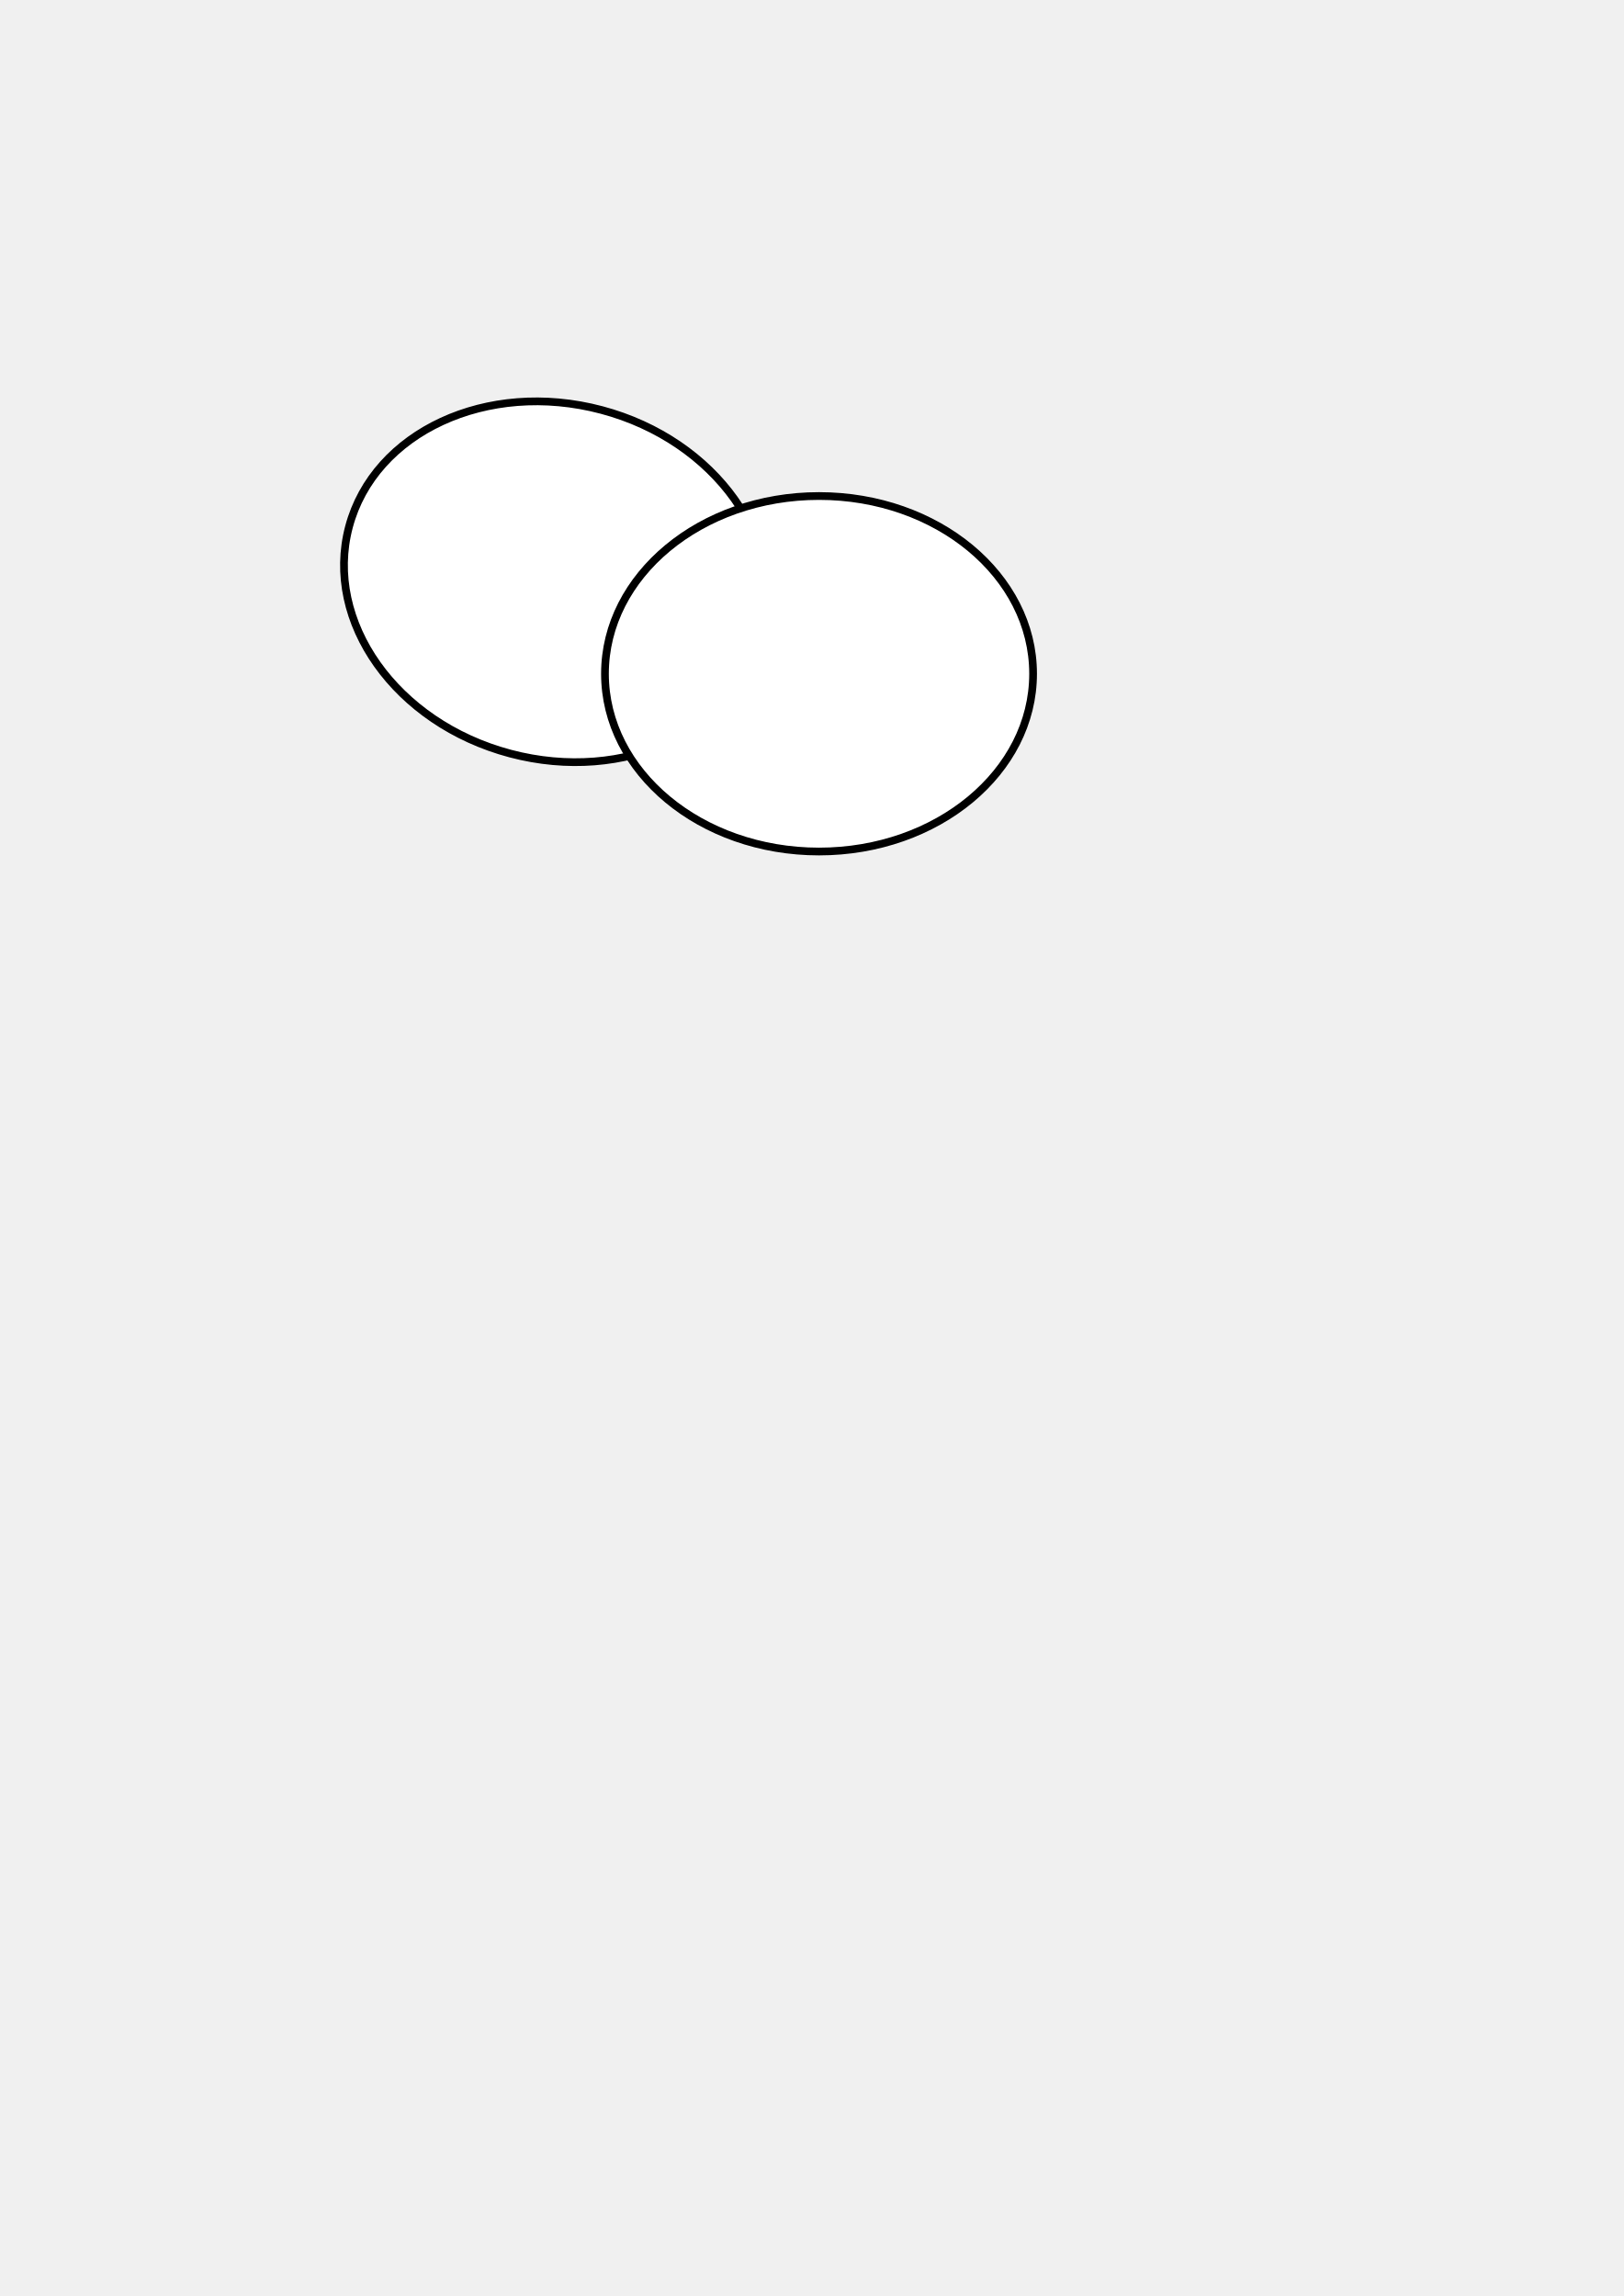
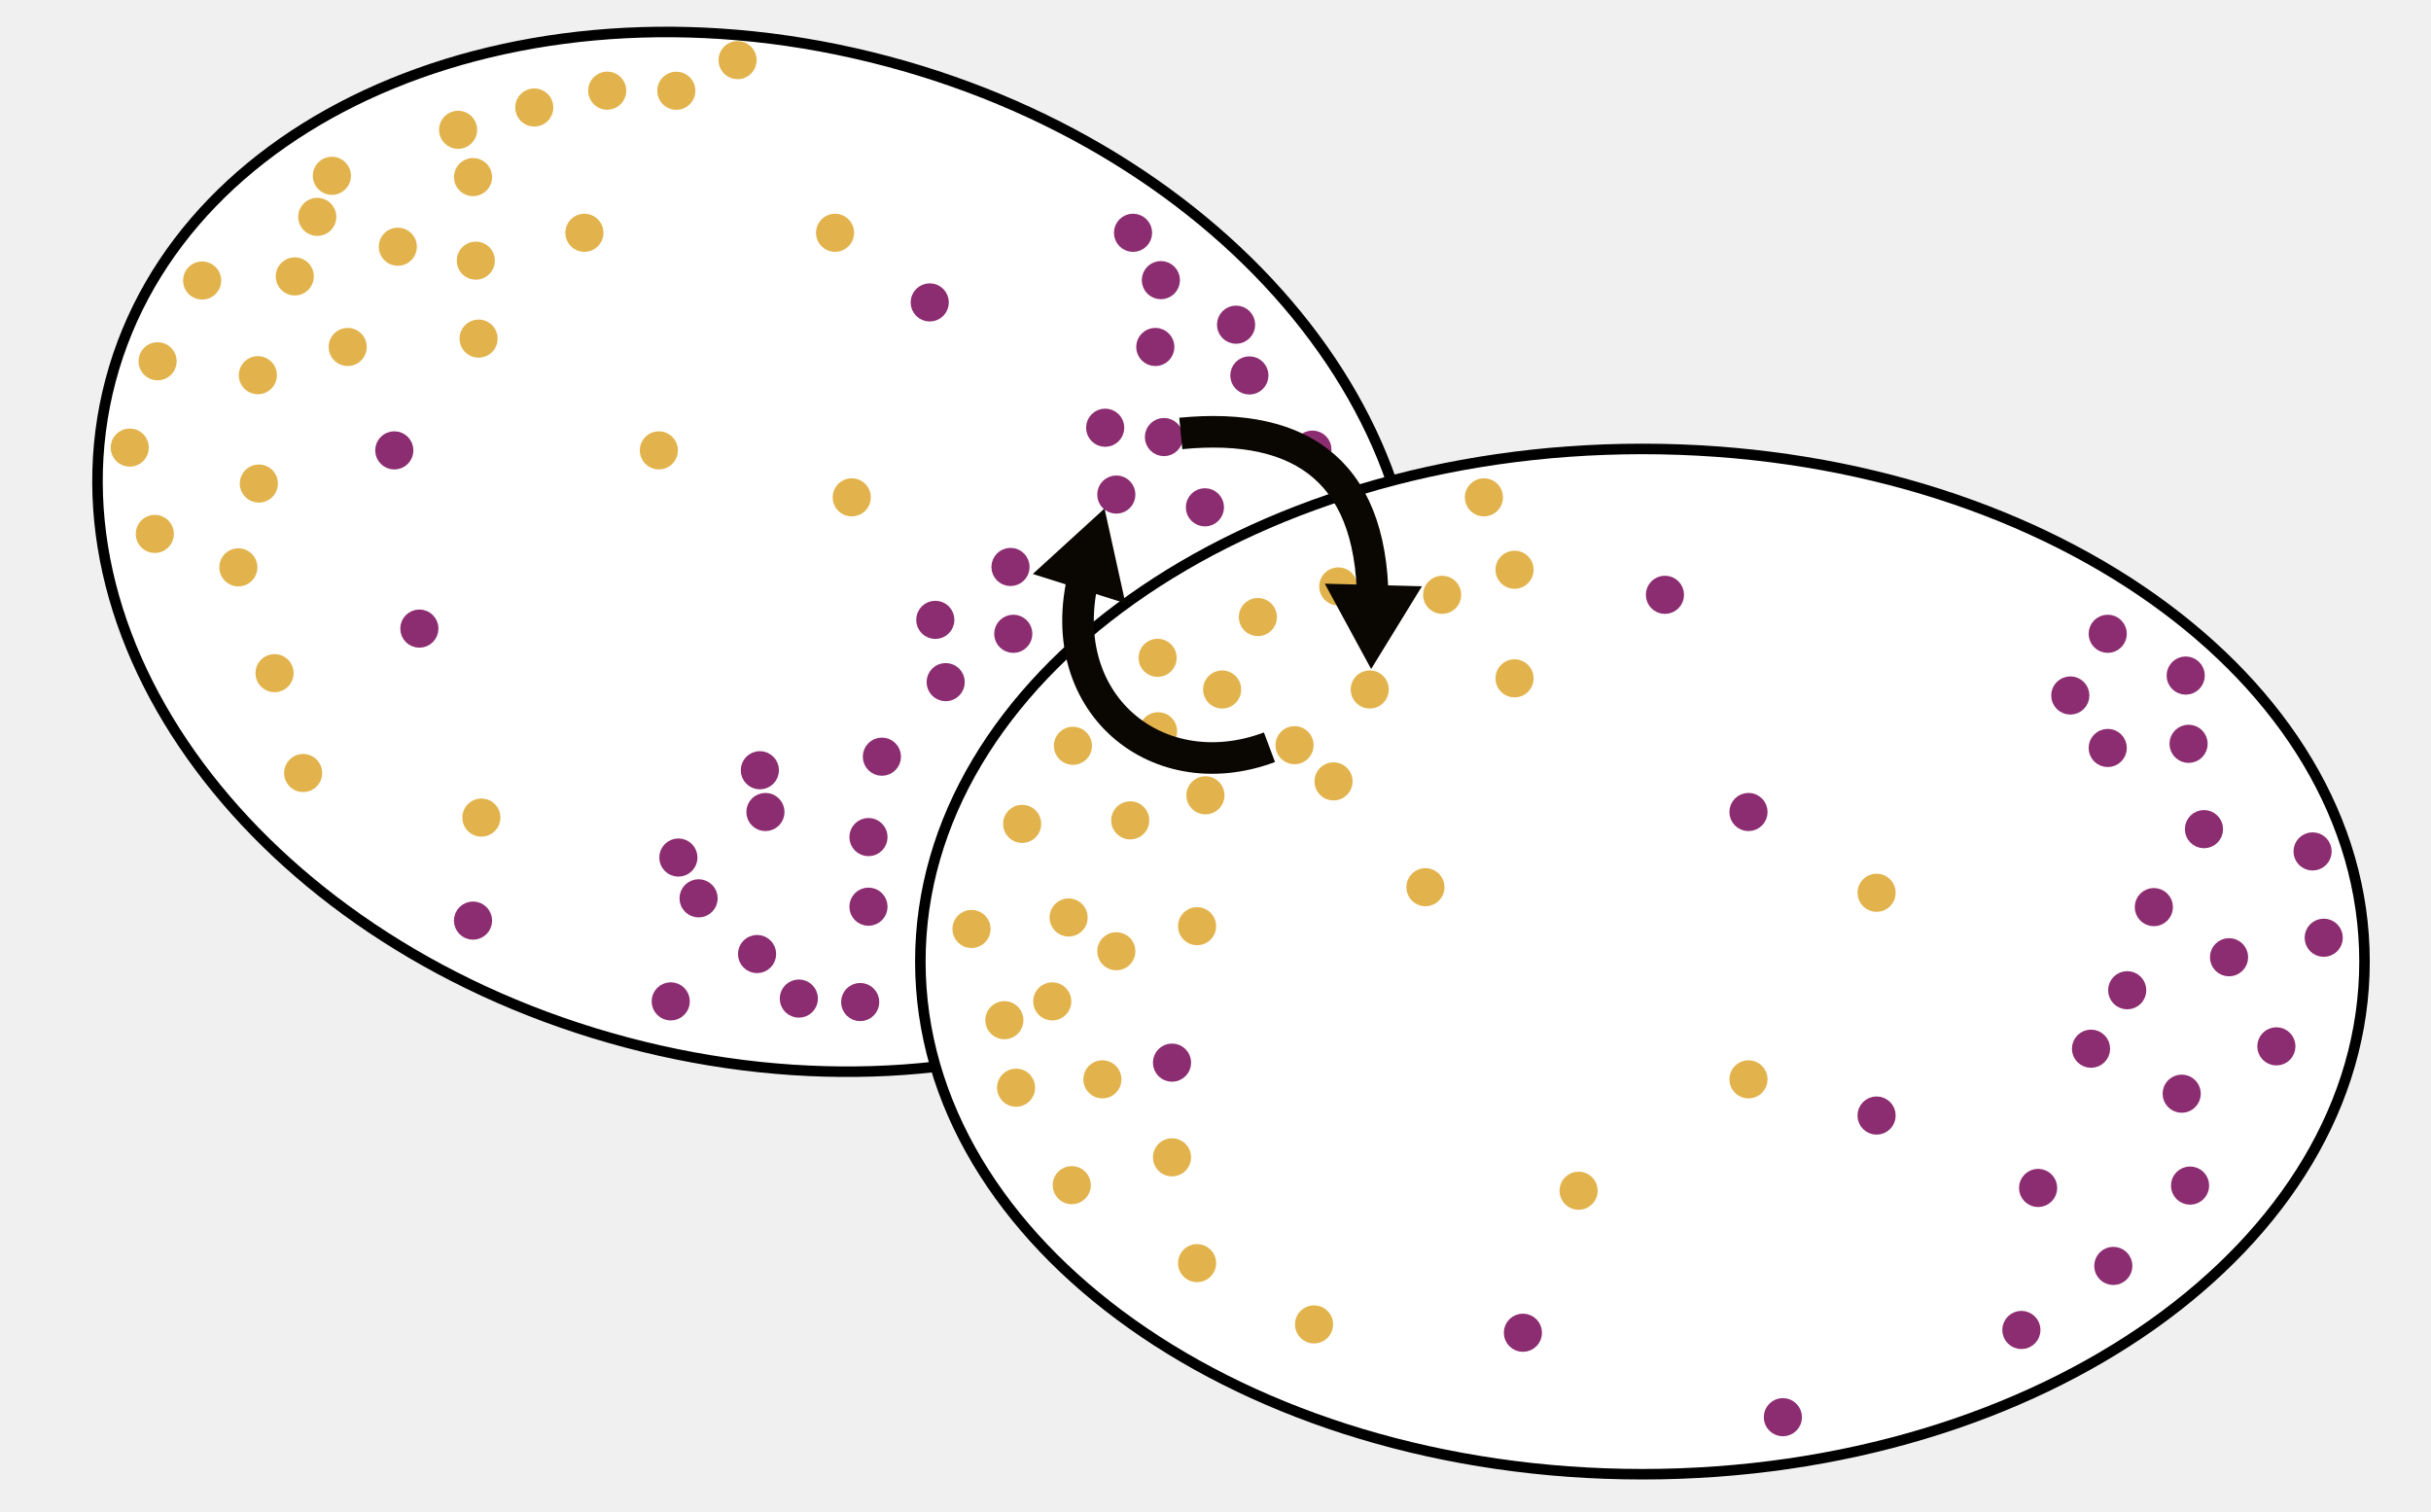
- <svg xmlns="http://www.w3.org/2000/svg" width="210mm" height="297mm" viewBox="0 0 210 297" version="1.1" id="svg1">
-   <defs id="defs1" />
-   <g id="layer1">
-     <ellipse style="fill:#ffffff;fill-opacity:1;stroke:#000000;stroke-width:1" id="path1-8" cx="88.804" cy="54.276" rx="27.686" ry="22.993" transform="rotate(14.87518)" />
-     <ellipse style="fill:#ffffff;fill-opacity:1;stroke:#000000;stroke-width:1" id="path1-8-9" cx="105.928" cy="87.156" rx="27.686" ry="22.993" />
+ <svg xmlns="http://www.w3.org/2000/svg" width="230.965mm" height="143.614mm" viewBox="0 0 230.965 143.614" version="1.1" id="svg1" xml:space="preserve">
+   <defs id="defs1">
+     <marker style="overflow:visible" id="Triangle" refX="0" refY="0" orient="auto-start-reverse" markerWidth="0.5" markerHeight="0.5" viewBox="0 0 1 1" preserveAspectRatio="xMidYMid">
+       <path transform="scale(0.5)" style="fill:context-stroke;fill-rule:evenodd;stroke:context-stroke;stroke-width:1pt" d="M 5.77,0 -2.88,5 V -5 Z" id="path135" />
+     </marker>
+     <marker style="overflow:visible" id="Triangle-2" refX="0" refY="0" orient="auto-start-reverse" markerWidth="0.5" markerHeight="0.5" viewBox="0 0 1 1" preserveAspectRatio="xMidYMid">
+       <path transform="scale(0.5)" style="fill:context-stroke;fill-rule:evenodd;stroke:context-stroke;stroke-width:1pt" d="M 5.77,0 -2.88,5 V -5 Z" id="path135-9" />
+     </marker>
+   </defs>
+   <g id="layer2" transform="translate(0,-22.82216)">
+     <ellipse style="fill:#ffffff;fill-opacity:1;stroke:#000000;stroke-width:1" id="path1-8" cx="88.804" cy="54.276" rx="63.512" ry="48.228" transform="rotate(14.87518)" />
+     <ellipse style="fill:#ffffff;fill-opacity:1;stroke:#000000;stroke-width:1" id="path1-8-9" cx="156.044" cy="114.185" rx="68.604" ry="48.708" />
+   </g>
+   <g id="layer1" transform="translate(0,-22.82216)">
+     <circle style="fill:#8c2d71;fill-opacity:1;stroke:#8c2d71;stroke-width:1;stroke-opacity:1" id="path1" cx="207.933" cy="93.494" r="1.314" />
+     <circle style="fill:#8c2d71;fill-opacity:1;stroke:#8c2d71;stroke-width:1;stroke-opacity:1" id="path1-3" cx="219.715" cy="103.719" r="1.314" />
+     <circle style="fill:#8c2d71;fill-opacity:1;stroke:#8c2d71;stroke-width:1;stroke-opacity:1" id="path1-4" cx="209.396" cy="101.602" r="1.314" />
+     <circle style="fill:#8c2d71;fill-opacity:1;stroke:#8c2d71;stroke-width:1;stroke-opacity:1" id="path1-88" cx="220.773" cy="111.921" r="1.314" />
+     <circle style="fill:#8c2d71;fill-opacity:1;stroke:#8c2d71;stroke-width:1;stroke-opacity:1" id="path1-5" cx="216.275" cy="122.24" r="1.314" />
+     <circle style="fill:#8c2d71;fill-opacity:1;stroke:#8c2d71;stroke-width:1;stroke-opacity:1" id="path1-36" cx="211.777" cy="113.773" r="1.314" />
+     <circle style="fill:#8c2d71;fill-opacity:1;stroke:#8c2d71;stroke-width:1;stroke-opacity:1" id="path1-49" cx="207.279" cy="126.738" r="1.314" />
+     <circle style="fill:#8c2d71;fill-opacity:1;stroke:#8c2d71;stroke-width:1;stroke-opacity:1" id="path1-54" cx="208.073" cy="135.469" r="1.314" />
+     <circle style="fill:#8c2d71;fill-opacity:1;stroke:#8c2d71;stroke-width:1;stroke-opacity:1" id="path1-35" cx="169.388" cy="157.474" r="1.314" />
+     <circle style="fill:#8c2d71;fill-opacity:1;stroke:#8c2d71;stroke-width:1;stroke-opacity:1" id="path1-35-3" cx="200.781" cy="143.101" r="1.314" />
+     <circle style="fill:#8c2d71;fill-opacity:1;stroke:#8c2d71;stroke-width:1;stroke-opacity:1" id="path1-35-04" cx="192.049" cy="149.187" r="1.314" />
+     <circle style="fill:#8c2d71;fill-opacity:1;stroke:#8c2d71;stroke-width:1;stroke-opacity:1" id="path1-35-4" cx="193.637" cy="135.693" r="1.314" />
+     <circle style="fill:#8c2d71;fill-opacity:1;stroke:#8c2d71;stroke-width:1;stroke-opacity:1" id="path1-35-4-0" cx="178.291" cy="128.814" r="1.314" />
+     <circle style="fill:#8c2d71;fill-opacity:1;stroke:#8c2d71;stroke-width:1;stroke-opacity:1" id="path1-35-4-1" cx="158.183" cy="79.337" r="1.314" />
+     <circle style="fill:#8c2d71;fill-opacity:1;stroke:#8c2d71;stroke-width:1;stroke-opacity:1" id="path1-35-4-5" cx="166.12" cy="99.974" r="1.314" />
+     <circle style="fill:#8c2d71;fill-opacity:1;stroke:#8c2d71;stroke-width:1;stroke-opacity:1" id="path1-35-4-15" cx="144.689" cy="149.451" r="1.314" />
+     <circle style="fill:#8c2d71;fill-opacity:1;stroke:#8c2d71;stroke-width:1;stroke-opacity:1" id="path1-35-1" cx="198.664" cy="122.464" r="1.314" />
+     <circle style="fill:#8c2d71;fill-opacity:1;stroke:#8c2d71;stroke-width:1;stroke-opacity:1" id="path1-35-00" cx="202.103" cy="116.908" r="1.314" />
+     <circle style="fill:#8c2d71;fill-opacity:1;stroke:#8c2d71;stroke-width:1;stroke-opacity:1" id="path1-35-9" cx="200.251" cy="83.041" r="1.314" />
+     <circle style="fill:#8c2d71;fill-opacity:1;stroke:#8c2d71;stroke-width:1;stroke-opacity:1" id="path1-35-01" cx="207.66" cy="87.01" r="1.314" />
+     <circle style="fill:#8c2d71;fill-opacity:1;stroke:#8c2d71;stroke-width:1;stroke-opacity:1" id="path1-35-8" cx="200.251" cy="93.889" r="1.314" />
+     <circle style="fill:#8c2d71;fill-opacity:1;stroke:#8c2d71;stroke-width:1;stroke-opacity:1" id="path1-35-0-4" cx="124.692" cy="65.545" r="1.314" />
+     <circle style="fill:#8c2d71;fill-opacity:1;stroke:#8c2d71;stroke-width:1;stroke-opacity:1" id="path1-35-0-4-4" cx="88.333" cy="51.556" r="1.314" />
+     <circle style="fill:#8c2d71;fill-opacity:1;stroke:#8c2d71;stroke-width:1;stroke-opacity:1" id="path1-35-0-4-4-9" cx="106.06" cy="69.812" r="1.314" />
+     <circle style="fill:#8c2d71;fill-opacity:1;stroke:#8c2d71;stroke-width:1;stroke-opacity:1" id="path1-35-0-4-0" cx="110.585" cy="64.348" r="1.314" />
+     <circle style="fill:#8c2d71;fill-opacity:1;stroke:#8c2d71;stroke-width:1;stroke-opacity:1" id="path1-35-0-4-0-7" cx="117.437" cy="53.672" r="1.314" />
+     <circle style="fill:#8c2d71;fill-opacity:1;stroke:#8c2d71;stroke-width:1;stroke-opacity:1" id="path1-35-0-4-0-71" cx="105.001" cy="63.462" r="1.314" />
+     <circle style="fill:#8c2d71;fill-opacity:1;stroke:#8c2d71;stroke-width:1;stroke-opacity:1" id="path1-35-0-4-0-73" cx="96.006" cy="76.691" r="1.314" />
+     <circle style="fill:#8c2d71;fill-opacity:1;stroke:#8c2d71;stroke-width:1;stroke-opacity:1" id="path1-35-0-4-0-3" cx="96.27" cy="83.041" r="1.314" />
+     <circle style="fill:#8c2d71;fill-opacity:1;stroke:#8c2d71;stroke-width:1;stroke-opacity:1" id="path1-35-0-4-0-9" cx="88.862" cy="81.718" r="1.314" />
+     <circle style="fill:#8c2d71;fill-opacity:1;stroke:#8c2d71;stroke-width:1;stroke-opacity:1" id="path1-35-0-4-0-8" cx="82.512" cy="102.356" r="1.314" />
+     <circle style="fill:#8c2d71;fill-opacity:1;stroke:#8c2d71;stroke-width:1;stroke-opacity:1" id="path1-35-0-4-0-5" cx="82.512" cy="108.97" r="1.314" />
+     <circle style="fill:#8c2d71;fill-opacity:1;stroke:#8c2d71;stroke-width:1;stroke-opacity:1" id="path1-35-0-4-0-56" cx="71.928" cy="113.468" r="1.314" />
+     <circle style="fill:#8c2d71;fill-opacity:1;stroke:#8c2d71;stroke-width:1;stroke-opacity:1" id="path1-35-0-4-0-6" cx="75.897" cy="117.701" r="1.314" />
+     <circle style="fill:#8c2d71;fill-opacity:1;stroke:#8c2d71;stroke-width:1;stroke-opacity:1" id="path1-35-0-4-0-4" cx="63.726" cy="117.966" r="1.314" />
+     <circle style="fill:#8c2d71;fill-opacity:1;stroke:#8c2d71;stroke-width:1;stroke-opacity:1" id="path1-35-0-4-0-87" cx="66.372" cy="108.176" r="1.314" />
+     <circle style="fill:#8c2d71;fill-opacity:1;stroke:#8c2d71;stroke-width:1;stroke-opacity:1" id="path1-35-0-4-0-32" cx="72.722" cy="99.974" r="1.314" />
+     <circle style="fill:#8c2d71;fill-opacity:1;stroke:#8c2d71;stroke-width:1;stroke-opacity:1" id="path1-35-0-4-0-77" cx="72.193" cy="96.006" r="1.314" />
+     <circle style="fill:#8c2d71;fill-opacity:1;stroke:#8c2d71;stroke-width:1;stroke-opacity:1" id="path1-35-0-4-0-33" cx="44.941" cy="110.293" r="1.314" />
+     <circle style="fill:#8c2d71;fill-opacity:1;stroke:#8c2d71;stroke-width:1;stroke-opacity:1" id="path1-35-0-4-0-96" cx="107.647" cy="44.941" r="1.314" />
+     <circle style="fill:#8c2d71;fill-opacity:1;stroke:#8c2d71;stroke-width:1;stroke-opacity:1" id="path1-35-0-4-0-337" cx="110.293" cy="49.439" r="1.314" />
+     <circle style="fill:#8c2d71;fill-opacity:1;stroke:#8c2d71;stroke-width:1;stroke-opacity:1" id="path1-35-0-4-0-0" cx="109.764" cy="55.789" r="1.314" />
+     <circle style="fill:#8c2d71;fill-opacity:1;stroke:#8c2d71;stroke-width:1;stroke-opacity:1" id="path1-35-0-4-5" cx="37.462" cy="65.615" r="1.314" />
+     <circle style="fill:#8c2d71;fill-opacity:1;stroke:#8c2d71;stroke-width:1;stroke-opacity:1" id="path1-35-0-4-9" cx="39.844" cy="82.548" r="1.314" />
+     <circle style="fill:#8c2d71;fill-opacity:1;stroke:#8c2d71;stroke-width:1;stroke-opacity:1" id="path1-35-0-4-7" cx="83.787" cy="94.717" r="1.314" />
+     <circle style="fill:#8c2d71;fill-opacity:1;stroke:#8c2d71;stroke-width:1;stroke-opacity:1" id="path1-35-0-3" cx="114.477" cy="71.024" r="1.314" />
+     <circle style="fill:#8c2d71;fill-opacity:1;stroke:#8c2d71;stroke-width:1;stroke-opacity:1" id="path1-35-0-2" cx="118.701" cy="58.494" r="1.314" />
+     <circle style="fill:#8c2d71;fill-opacity:1;stroke:#8c2d71;stroke-width:1;stroke-opacity:1" id="path1-35-0-6" cx="103.801" cy="75.949" r="1.314" />
+     <circle style="fill:#8c2d71;fill-opacity:1;stroke:#8c2d71;stroke-width:1;stroke-opacity:1" id="path1-35-0-48" cx="64.452" cy="104.3" r="1.314" />
+     <circle style="fill:#8c2d71;fill-opacity:1;stroke:#8c2d71;stroke-width:1;stroke-opacity:1" id="path1-35-0-42" cx="81.725" cy="118.03" r="1.314" />
+     <circle style="fill:#8c2d71;fill-opacity:1;stroke:#8c2d71;stroke-width:1;stroke-opacity:1" id="path1-35-0-45" cx="89.848" cy="87.634" r="1.314" />
+     <circle style="fill:#8c2d71;fill-opacity:1;stroke:#8c2d71;stroke-width:1;stroke-opacity:1" id="path1-35-6" cx="111.351" cy="123.787" r="1.314" />
+     <circle style="fill:#e2b34c;fill-opacity:1;stroke:#e2b34c;stroke-width:1;stroke-opacity:1" id="path1-7-63-9" cx="178.291" cy="107.647" r="1.314" />
+     <circle style="fill:#e2b34c;fill-opacity:1;stroke:#e2b34c;stroke-width:1;stroke-opacity:1" id="path1-7-63-72" cx="166.12" cy="125.374" r="1.314" />
+     <circle style="fill:#e2b34c;fill-opacity:1;stroke:#e2b34c;stroke-width:1;stroke-opacity:1" id="path1-7-63-1" cx="149.981" cy="135.958" r="1.314" />
+     <circle style="fill:#e2b34c;fill-opacity:1;stroke:#e2b34c;stroke-width:1;stroke-opacity:1" id="path1-7-63-8" cx="124.845" cy="148.658" r="1.314" />
+     <circle style="fill:#8c2d71;fill-opacity:1;stroke:#8c2d71;stroke-width:1;stroke-opacity:1" id="path1-78" cx="196.696" cy="88.902" r="1.314" />
+     <circle style="fill:#8c2d71;fill-opacity:1;stroke:#8c2d71;stroke-width:1;stroke-opacity:1" id="path1-491" cx="204.633" cy="109.01" r="1.314" />
+     <circle style="fill:#e2b34c;fill-opacity:1;stroke:#e2b34c;stroke-width:1;stroke-opacity:1" id="path1-7" cx="101.529" cy="109.996" r="1.314" />
+     <circle style="fill:#e2b34c;fill-opacity:1;stroke:#e2b34c;stroke-width:1;stroke-opacity:1" id="path1-7-8" cx="92.301" cy="111.087" r="1.314" />
+     <circle style="fill:#e2b34c;fill-opacity:1;stroke:#e2b34c;stroke-width:1;stroke-opacity:1" id="path1-7-2" cx="99.974" cy="117.966" r="1.314" />
+     <circle style="fill:#e2b34c;fill-opacity:1;stroke:#e2b34c;stroke-width:1;stroke-opacity:1" id="path1-7-85" cx="97.114" cy="101.1" r="1.314" />
+     <circle style="fill:#e2b34c;fill-opacity:1;stroke:#e2b34c;stroke-width:1;stroke-opacity:1" id="path1-7-6" cx="95.424" cy="119.755" r="1.314" />
+     <circle style="fill:#e2b34c;fill-opacity:1;stroke:#e2b34c;stroke-width:1;stroke-opacity:1" id="path1-7-22" cx="101.937" cy="93.683" r="1.314" />
+     <circle style="fill:#e2b34c;fill-opacity:1;stroke:#e2b34c;stroke-width:1;stroke-opacity:1" id="path1-7-21" cx="119.508" cy="81.451" r="1.314" />
+     <circle style="fill:#e2b34c;fill-opacity:1;stroke:#e2b34c;stroke-width:1;stroke-opacity:1" id="path1-7-87" cx="127.147" cy="78.541" r="1.314" />
+     <circle style="fill:#e2b34c;fill-opacity:1;stroke:#e2b34c;stroke-width:1;stroke-opacity:1" id="path1-7-9" cx="109.983" cy="85.325" r="1.314" />
+     <circle style="fill:#e2b34c;fill-opacity:1;stroke:#e2b34c;stroke-width:1;stroke-opacity:1" id="path1-7-859" cx="130.137" cy="88.333" r="1.314" />
+     <circle style="fill:#e2b34c;fill-opacity:1;stroke:#e2b34c;stroke-width:1;stroke-opacity:1" id="path1-7-859-5" cx="31.531" cy="39.525" r="1.314" />
+     <circle style="fill:#e2b34c;fill-opacity:1;stroke:#e2b34c;stroke-width:1;stroke-opacity:1" id="path1-7-859-7" cx="19.206" cy="49.475" r="1.314" />
+     <circle style="fill:#e2b34c;fill-opacity:1;stroke:#e2b34c;stroke-width:1;stroke-opacity:1" id="path1-7-859-0" cx="12.327" cy="65.35" r="1.314" />
+     <circle style="fill:#e2b34c;fill-opacity:1;stroke:#e2b34c;stroke-width:1;stroke-opacity:1" id="path1-7-859-71" cx="24.498" cy="58.471" r="1.314" />
+     <circle style="fill:#e2b34c;fill-opacity:1;stroke:#e2b34c;stroke-width:1;stroke-opacity:1" id="path1-7-859-56" cx="24.593" cy="68.765" r="1.314" />
+     <circle style="fill:#e2b34c;fill-opacity:1;stroke:#e2b34c;stroke-width:1;stroke-opacity:1" id="path1-7-859-1" cx="22.646" cy="76.727" r="1.314" />
+     <circle style="fill:#e2b34c;fill-opacity:1;stroke:#e2b34c;stroke-width:1;stroke-opacity:1" id="path1-7-859-04" cx="43.523" cy="35.156" r="1.314" />
+     <circle style="fill:#e2b34c;fill-opacity:1;stroke:#e2b34c;stroke-width:1;stroke-opacity:1" id="path1-7-859-75" cx="30.144" cy="43.428" r="1.314" />
+     <circle style="fill:#e2b34c;fill-opacity:1;stroke:#e2b34c;stroke-width:1;stroke-opacity:1" id="path1-7-859-55" cx="28.007" cy="49.084" r="1.314" />
+     <circle style="fill:#e2b34c;fill-opacity:1;stroke:#e2b34c;stroke-width:1;stroke-opacity:1" id="path1-7-859-55-1" cx="64.256" cy="31.447" r="1.314" />
+     <circle style="fill:#e2b34c;fill-opacity:1;stroke:#e2b34c;stroke-width:1;stroke-opacity:1" id="path1-7-859-55-4" cx="44.941" cy="39.649" r="1.314" />
+     <circle style="fill:#e2b34c;fill-opacity:1;stroke:#e2b34c;stroke-width:1;stroke-opacity:1" id="path1-7-859-55-5" cx="55.524" cy="44.941" r="1.314" />
+     <circle style="fill:#e2b34c;fill-opacity:1;stroke:#e2b34c;stroke-width:1;stroke-opacity:1" id="path1-7-859-55-45" cx="37.797" cy="46.264" r="1.314" />
+     <circle style="fill:#e2b34c;fill-opacity:1;stroke:#e2b34c;stroke-width:1;stroke-opacity:1" id="path1-7-859-55-47" cx="79.337" cy="44.941" r="1.314" />
+     <circle style="fill:#e2b34c;fill-opacity:1;stroke:#e2b34c;stroke-width:1;stroke-opacity:1" id="path1-7-859-55-6" cx="80.924" cy="70.076" r="1.314" />
+     <circle style="fill:#e2b34c;fill-opacity:1;stroke:#e2b34c;stroke-width:1;stroke-opacity:1" id="path1-7-859-55-51" cx="28.801" cy="96.27" r="1.314" />
+     <circle style="fill:#e2b34c;fill-opacity:1;stroke:#e2b34c;stroke-width:1;stroke-opacity:1" id="path1-7-859-55-7" cx="45.735" cy="100.503" r="1.314" />
+     <circle style="fill:#e2b34c;fill-opacity:1;stroke:#e2b34c;stroke-width:1;stroke-opacity:1" id="path1-7-859-55-52" cx="45.47" cy="54.995" r="1.314" />
+     <circle style="fill:#e2b34c;fill-opacity:1;stroke:#e2b34c;stroke-width:1;stroke-opacity:1" id="path1-7-859-55-9" cx="33.035" cy="55.789" r="1.314" />
+     <circle style="fill:#e2b34c;fill-opacity:1;stroke:#e2b34c;stroke-width:1;stroke-opacity:1" id="path1-7-859-55-99" cx="45.206" cy="47.587" r="1.314" />
+     <circle style="fill:#e2b34c;fill-opacity:1;stroke:#e2b34c;stroke-width:1;stroke-opacity:1" id="path1-7-859-55-59" cx="50.762" cy="33.035" r="1.314" />
+     <circle style="fill:#e2b34c;fill-opacity:1;stroke:#e2b34c;stroke-width:1;stroke-opacity:1" id="path1-7-859-55-90" cx="70.076" cy="28.537" r="1.314" />
+     <circle style="fill:#e2b34c;fill-opacity:1;stroke:#e2b34c;stroke-width:1;stroke-opacity:1" id="path1-7-859-6" cx="14.708" cy="73.552" r="1.314" />
+     <circle style="fill:#e2b34c;fill-opacity:1;stroke:#e2b34c;stroke-width:1;stroke-opacity:1" id="path1-7-859-4" cx="14.973" cy="57.148" r="1.314" />
+     <circle style="fill:#e2b34c;fill-opacity:1;stroke:#e2b34c;stroke-width:1;stroke-opacity:1" id="path1-7-859-19" cx="26.085" cy="86.781" r="1.314" />
+     <circle style="fill:#e2b34c;fill-opacity:1;stroke:#e2b34c;stroke-width:1;stroke-opacity:1" id="path1-7-859-9" cx="62.598" cy="65.615" r="1.314" />
+     <circle style="fill:#e2b34c;fill-opacity:1;stroke:#e2b34c;stroke-width:1;stroke-opacity:1" id="path1-7-859-757" cx="57.69" cy="31.438" r="1.314" />
+     <circle style="fill:#e2b34c;fill-opacity:1;stroke:#e2b34c;stroke-width:1;stroke-opacity:1" id="path1-7-0" cx="114.526" cy="98.387" r="1.314" />
+     <circle style="fill:#e2b34c;fill-opacity:1;stroke:#e2b34c;stroke-width:1;stroke-opacity:1" id="path1-7-63" cx="135.428" cy="107.118" r="1.314" />
+     <circle style="fill:#e2b34c;fill-opacity:1;stroke:#e2b34c;stroke-width:1;stroke-opacity:1" id="path1-7-63-0" cx="96.535" cy="126.168" r="1.314" />
+     <circle style="fill:#e2b34c;fill-opacity:1;stroke:#e2b34c;stroke-width:1;stroke-opacity:1" id="path1-7-63-3" cx="101.826" cy="135.428" r="1.314" />
+     <circle style="fill:#e2b34c;fill-opacity:1;stroke:#e2b34c;stroke-width:1;stroke-opacity:1" id="path1-7-63-08" cx="113.733" cy="142.837" r="1.314" />
+     <circle style="fill:#e2b34c;fill-opacity:1;stroke:#e2b34c;stroke-width:1;stroke-opacity:1" id="path1-7-63-05" cx="106.06" cy="113.203" r="1.314" />
+     <circle style="fill:#e2b34c;fill-opacity:1;stroke:#e2b34c;stroke-width:1;stroke-opacity:1" id="path1-7-63-7" cx="113.733" cy="110.822" r="1.314" />
+     <circle style="fill:#e2b34c;fill-opacity:1;stroke:#e2b34c;stroke-width:1;stroke-opacity:1" id="path1-7-63-5" cx="104.737" cy="125.374" r="1.314" />
+     <circle style="fill:#e2b34c;fill-opacity:1;stroke:#e2b34c;stroke-width:1;stroke-opacity:1" id="path1-7-63-6" cx="111.351" cy="132.783" r="1.314" />
+     <circle style="fill:#e2b34c;fill-opacity:1;stroke:#e2b34c;stroke-width:1;stroke-opacity:1" id="path1-7-63-50" cx="140.985" cy="70.076" r="1.314" />
+     <circle style="fill:#e2b34c;fill-opacity:1;stroke:#e2b34c;stroke-width:1;stroke-opacity:1" id="path1-7-63-71" cx="137.016" cy="79.337" r="1.314" />
+     <circle style="fill:#e2b34c;fill-opacity:1;stroke:#e2b34c;stroke-width:1;stroke-opacity:1" id="path1-7-63-717" cx="143.895" cy="87.274" r="1.314" />
+     <circle style="fill:#e2b34c;fill-opacity:1;stroke:#e2b34c;stroke-width:1;stroke-opacity:1" id="path1-7-63-78" cx="143.895" cy="76.956" r="1.314" />
+     <circle style="fill:#e2b34c;fill-opacity:1;stroke:#e2b34c;stroke-width:1;stroke-opacity:1" id="path1-7-63-53" cx="122.993" cy="93.624" r="1.314" />
+     <circle style="fill:#e2b34c;fill-opacity:1;stroke:#e2b34c;stroke-width:1;stroke-opacity:1" id="path1-7-63-53-6" cx="116.114" cy="88.333" r="1.314" />
+     <circle style="fill:#e2b34c;fill-opacity:1;stroke:#e2b34c;stroke-width:1;stroke-opacity:1" id="path1-7-63-53-7" cx="110.028" cy="92.301" r="1.314" />
+     <circle style="fill:#e2b34c;fill-opacity:1;stroke:#e2b34c;stroke-width:1;stroke-opacity:1" id="path1-7-63-53-5" cx="107.383" cy="100.768" r="1.314" />
+     <circle style="fill:#e2b34c;fill-opacity:1;stroke:#e2b34c;stroke-width:1;stroke-opacity:1" id="path1-7-63-4" cx="126.697" cy="97.064" r="1.314" />
+   </g>
+   <g id="layer3" transform="translate(0,-22.82216)">
+     <path style="fill:none;fill-opacity:1;stroke:#0a0702;stroke-width:3;stroke-dasharray:none;stroke-opacity:1;marker-end:url(#Triangle)" d="m 112.183,64.005 c 11.694,-1.137 18.582,3.819 18.228,17.057" id="path2" />
+     <path style="fill:none;fill-opacity:1;stroke:#0a0702;stroke-width:3;stroke-dasharray:none;stroke-opacity:1;marker-end:url(#Triangle-2)" d="M 120.61,93.82 C 109.609,97.945 99.248,89.093 103.329,76.215" id="path2-6" />
  </g>
</svg>
